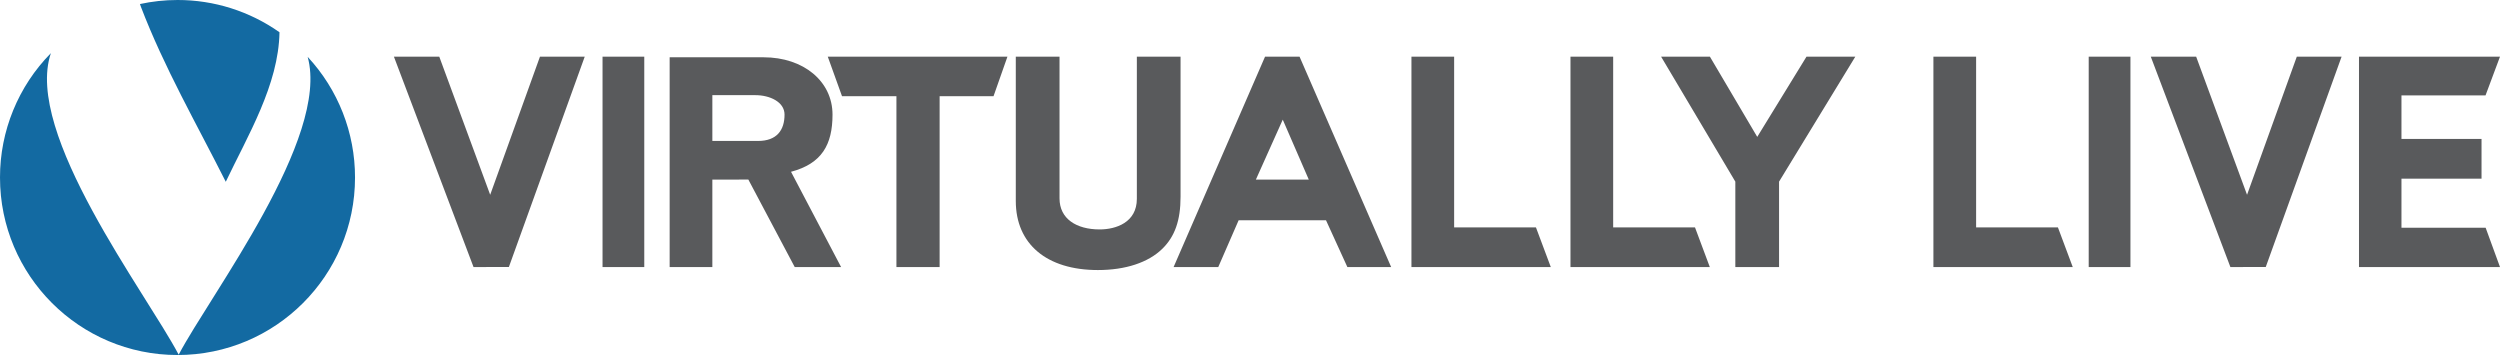
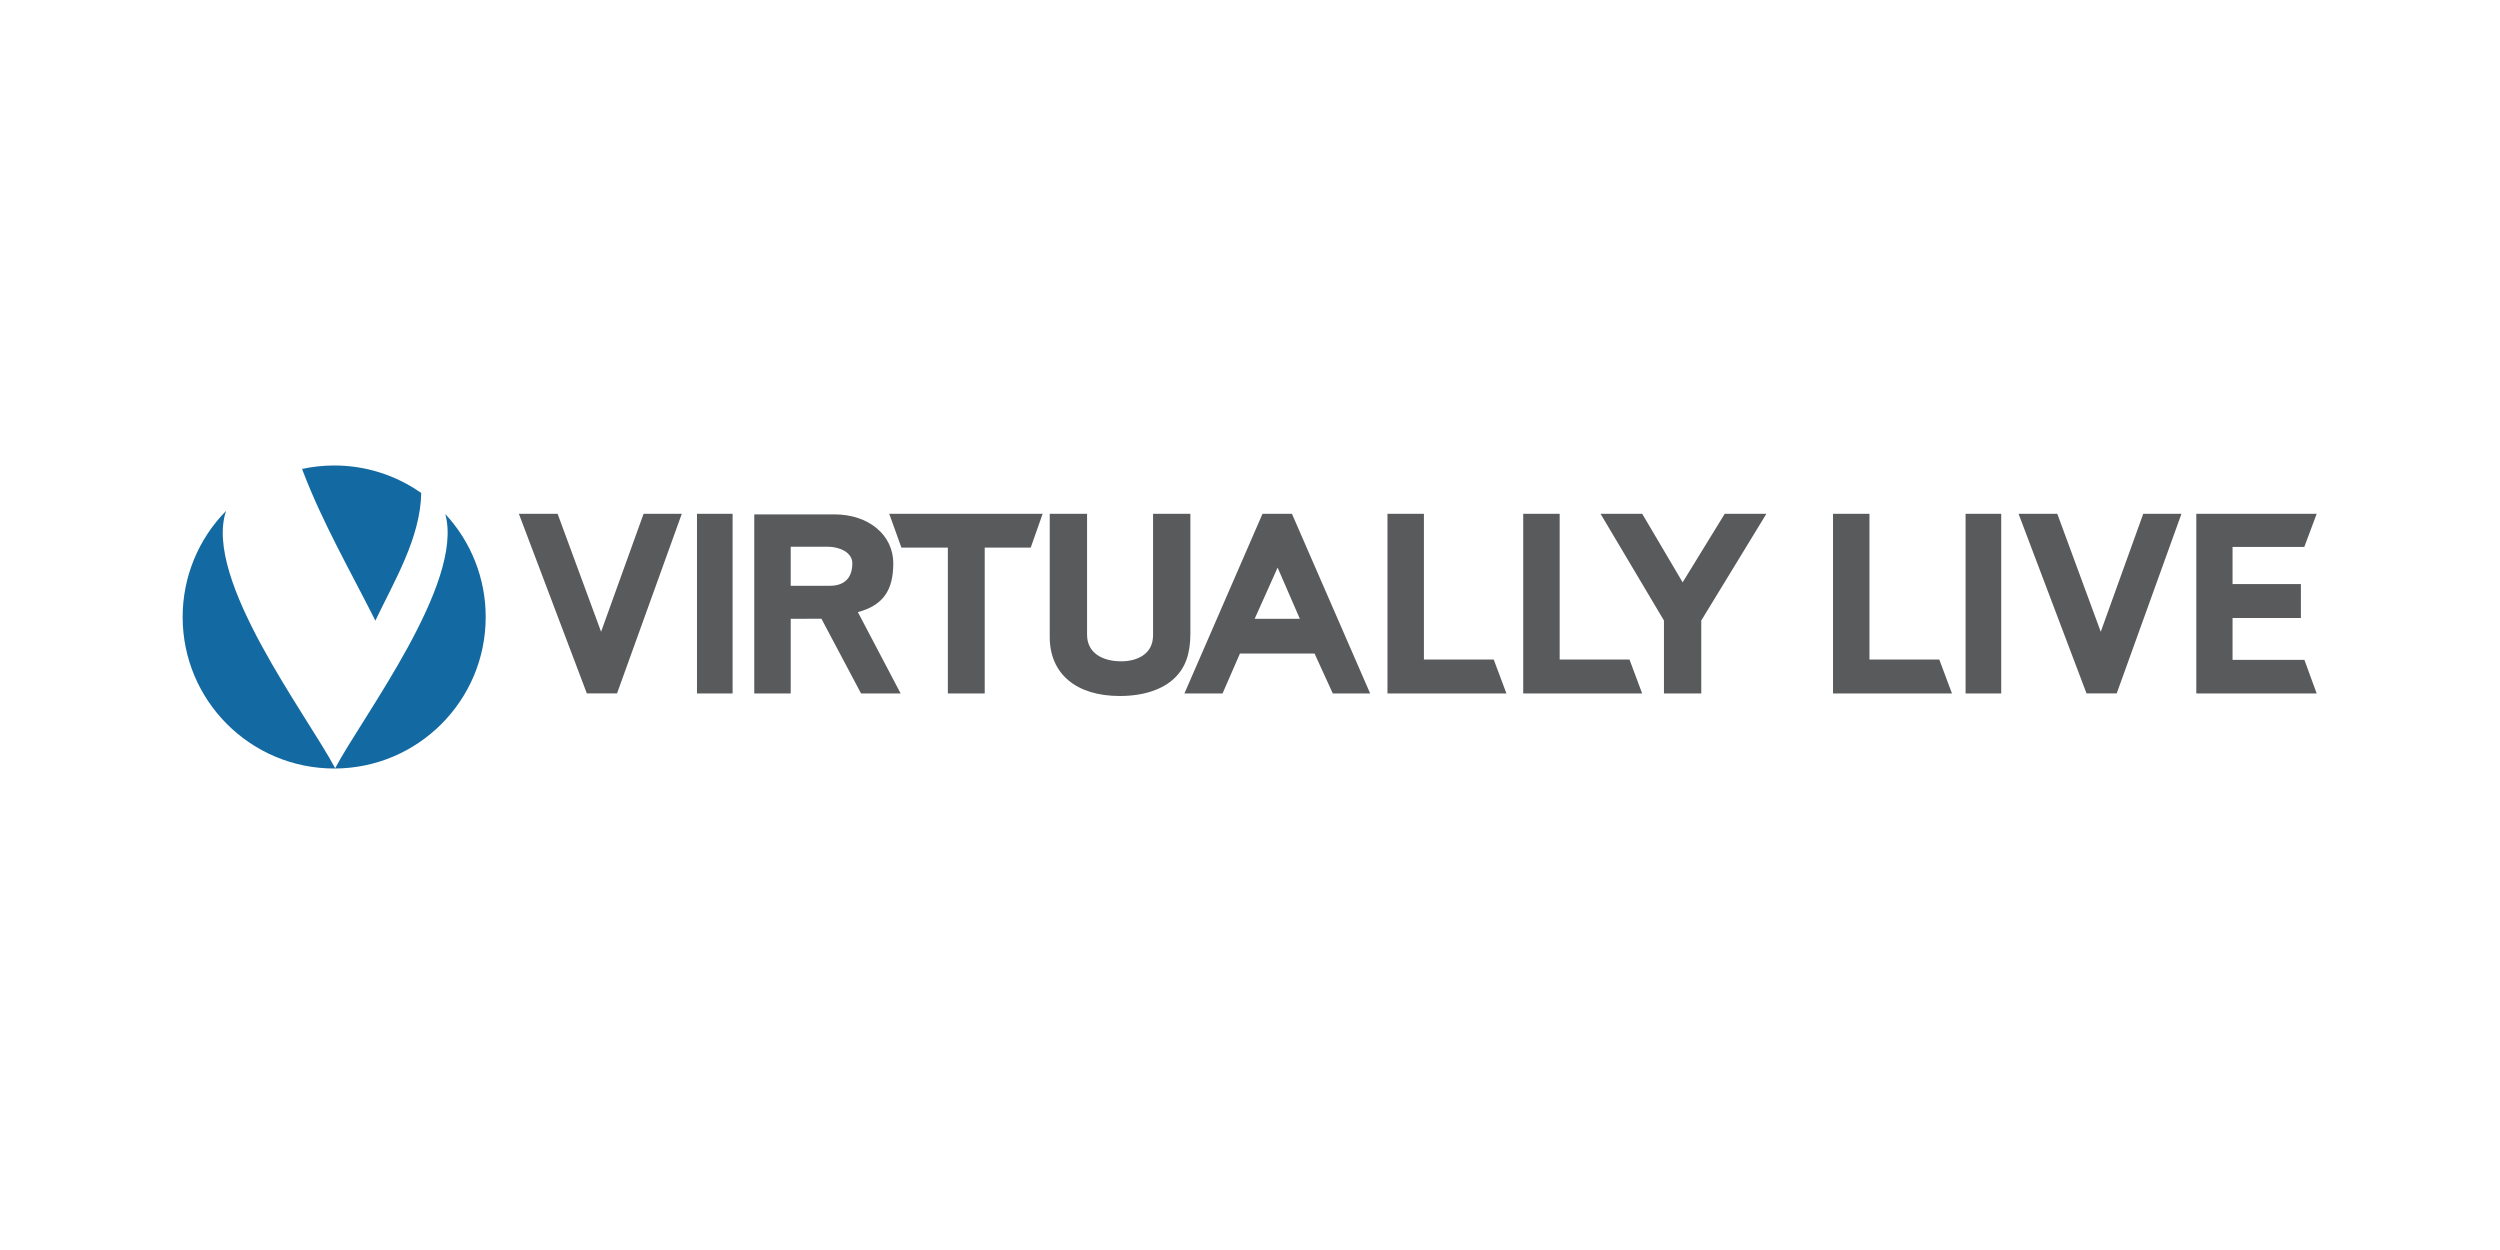
- <svg xmlns="http://www.w3.org/2000/svg" width="281.959" height="40.039">
-   <path fill="#595A5C" d="M44.426 6.389h5.116l5.743 15.581 5.614-15.581h5.05l-8.556 23.723-3.987.008zM67.956 6.389h4.707V30.12h-4.707zM75.527 6.461h10.584c4.532 0 7.783 2.724 7.783 6.465 0 3.412-1.221 5.528-4.68 6.449l5.649 10.745h-5.231l-5.231-9.869-4.06.005v9.864h-4.815V6.461zm4.815 4.272v5.164h5.148c2.13 0 2.993-1.226 2.993-2.972 0-1.44-1.681-2.192-3.27-2.192h-4.871zM93.359 6.389h20.264l-1.569 4.46h-6.08V30.12h-4.872V10.849h-6.137zM128.219 6.389h4.928v15.795c0 2.683-.643 4.493-2.062 5.88-1.588 1.552-4.155 2.393-7.263 2.393-5.777 0-9.257-2.94-9.257-7.787V6.389h4.932v15.989c0 2.295 1.896 3.498 4.527 3.498 1.832 0 4.194-.781 4.194-3.453V6.389zM142.677 6.389h3.89L156.9 30.12h-4.938l-2.409-5.275h-9.856l-2.298 5.275h-5.037l10.315-23.731zm1.997 7.105l-3.032 6.762h5.968l-2.936-6.762zM187.344 6.389h5.504l5.34 9.05 5.556-9.05h5.506l-8.601 14.096v9.635h-4.932v-9.635zM159.188 6.389h4.815v19.255h9.226l1.675 4.476h-15.716zM177.124 6.389h4.815v19.255h9.228l1.672 4.476h-15.715zM266.055 6.389h15.904l-1.633 4.373h-9.48v4.905h9.03v4.484h-9.03v5.537h9.495l1.618 4.432h-15.904zM218.057 6.389h4.816v19.255h9.226l1.673 4.476h-15.715zM235.572 6.389h4.707V30.12h-4.707zM242.573 6.389h5.117l5.74 15.581 5.613-15.581h5.051l-8.554 23.723-3.988.008z" />
-   <path fill="#136AA2" d="M34.7 6.413c2.521 9.146-10.928 26.727-14.548 33.588C16.475 33.03 2.668 15.011 5.74 5.994A19.96 19.96 0 0 0 0 20.022C0 31.079 8.966 40.04 20.021 40.04c11.055 0 20.02-8.961 20.02-20.018A19.942 19.942 0 0 0 34.7 6.413m-9.236 14.089c2.464-5.18 5.959-10.928 6.058-16.863A19.905 19.905 0 0 0 20.021 0c-1.456 0-2.869.16-4.236.455.036.11.064.184.108.312 2.605 6.823 6.292 13.225 9.571 19.735" />
+ <svg xmlns="http://www.w3.org/2000/svg" width="150" height="75" viewBox="0 0 150 75" fill="none">
+   <path d="M31.133 30.83H33.457L36.065 37.906L38.614 30.83H40.907L37.022 41.603L35.211 41.606L31.133 30.83ZM41.819 30.83H43.956V41.606H41.819V30.83ZM45.257 30.863H50.063C52.121 30.863 53.597 32.1 53.597 33.798C53.597 35.348 53.043 36.309 51.472 36.727L54.038 41.606H51.662L49.286 37.125L47.443 37.127V41.606H45.256V30.863H45.257ZM47.443 32.803V35.148H49.781C50.748 35.148 51.14 34.591 51.14 33.798C51.14 33.144 50.377 32.803 49.655 32.803H47.443ZM53.355 30.83H62.557L61.844 32.855H59.083V41.606H56.871V32.855H54.084L53.355 30.83ZM69.185 30.83H71.423V38.003C71.423 39.221 71.131 40.043 70.486 40.673C69.765 41.378 68.6 41.76 67.188 41.76C64.565 41.76 62.984 40.425 62.984 38.223V30.83H65.224V38.091C65.224 39.133 66.085 39.679 67.28 39.679C68.112 39.679 69.184 39.325 69.184 38.111V30.83H69.185ZM75.75 30.83H77.517L82.209 41.606H79.967L78.873 39.211H74.397L73.354 41.606H71.066L75.75 30.83ZM76.657 34.056L75.28 37.127H77.99L76.657 34.056ZM96.034 30.83H98.534L100.959 34.94L103.482 30.83H105.982L102.076 37.231V41.606H99.837V37.231L96.034 30.83ZM83.248 30.83H85.435V39.574H89.624L90.385 41.606H83.248V30.83ZM91.393 30.83H93.58V39.574H97.77L98.529 41.606H91.393V30.83ZM131.778 30.83H139L138.258 32.816H133.953V35.043H138.054V37.08H133.953V39.594H138.265L139 41.606H131.778V30.83ZM109.981 30.83H112.168V39.574H116.358L117.118 41.606H109.981V30.83ZM117.935 30.83H120.073V41.606H117.935V30.83ZM121.114 30.83H123.438L126.045 37.906L128.594 30.83H130.887L127.003 41.603L125.192 41.606L121.114 30.83Z" fill="#595A5C" />
+   <path d="M26.717 30.841C27.861 34.994 21.754 42.978 20.11 46.094C18.441 42.928 12.171 34.745 13.566 30.651C11.893 32.349 10.957 34.637 10.959 37.021C10.959 42.042 15.031 46.111 20.051 46.111C25.071 46.111 29.142 42.042 29.142 37.021C29.145 34.728 28.278 32.52 26.717 30.841ZM22.523 37.239C23.642 34.887 25.229 32.276 25.274 29.581C23.745 28.503 21.921 27.926 20.051 27.929C19.39 27.929 18.748 28.001 18.127 28.135C18.144 28.185 18.156 28.219 18.176 28.277C19.359 31.375 21.034 34.283 22.523 37.239Z" fill="#136AA2" />
</svg>
